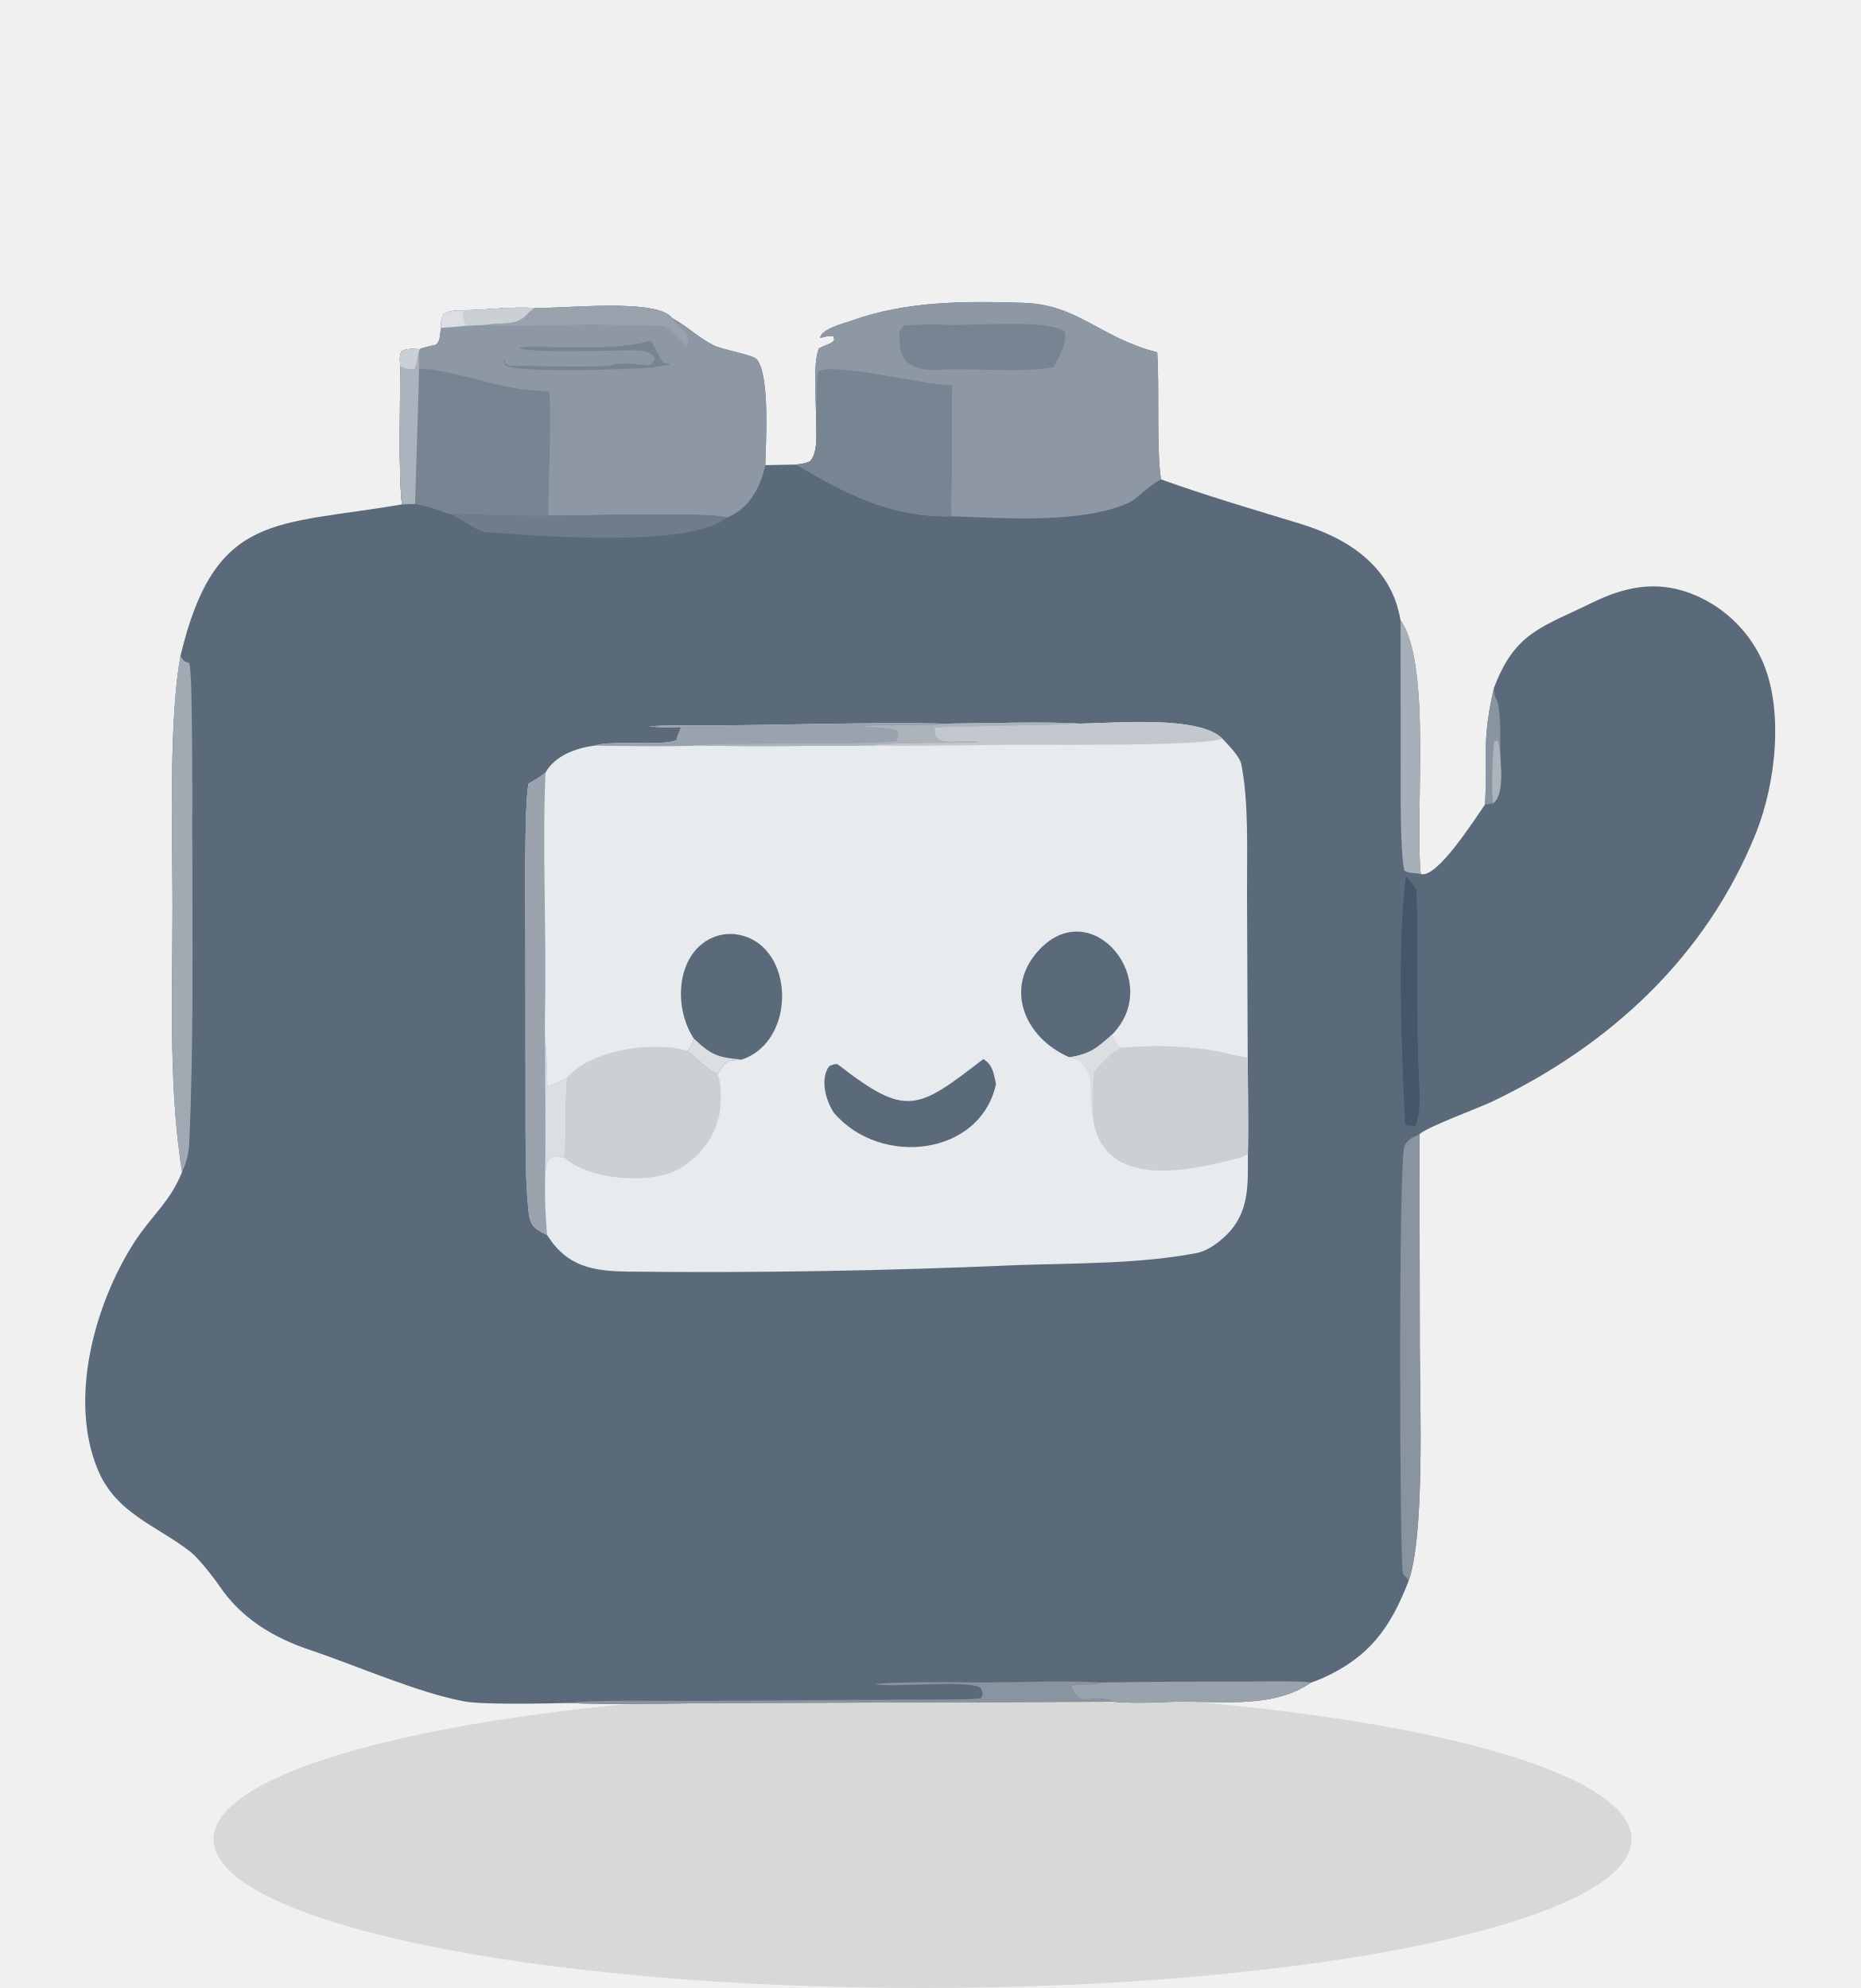
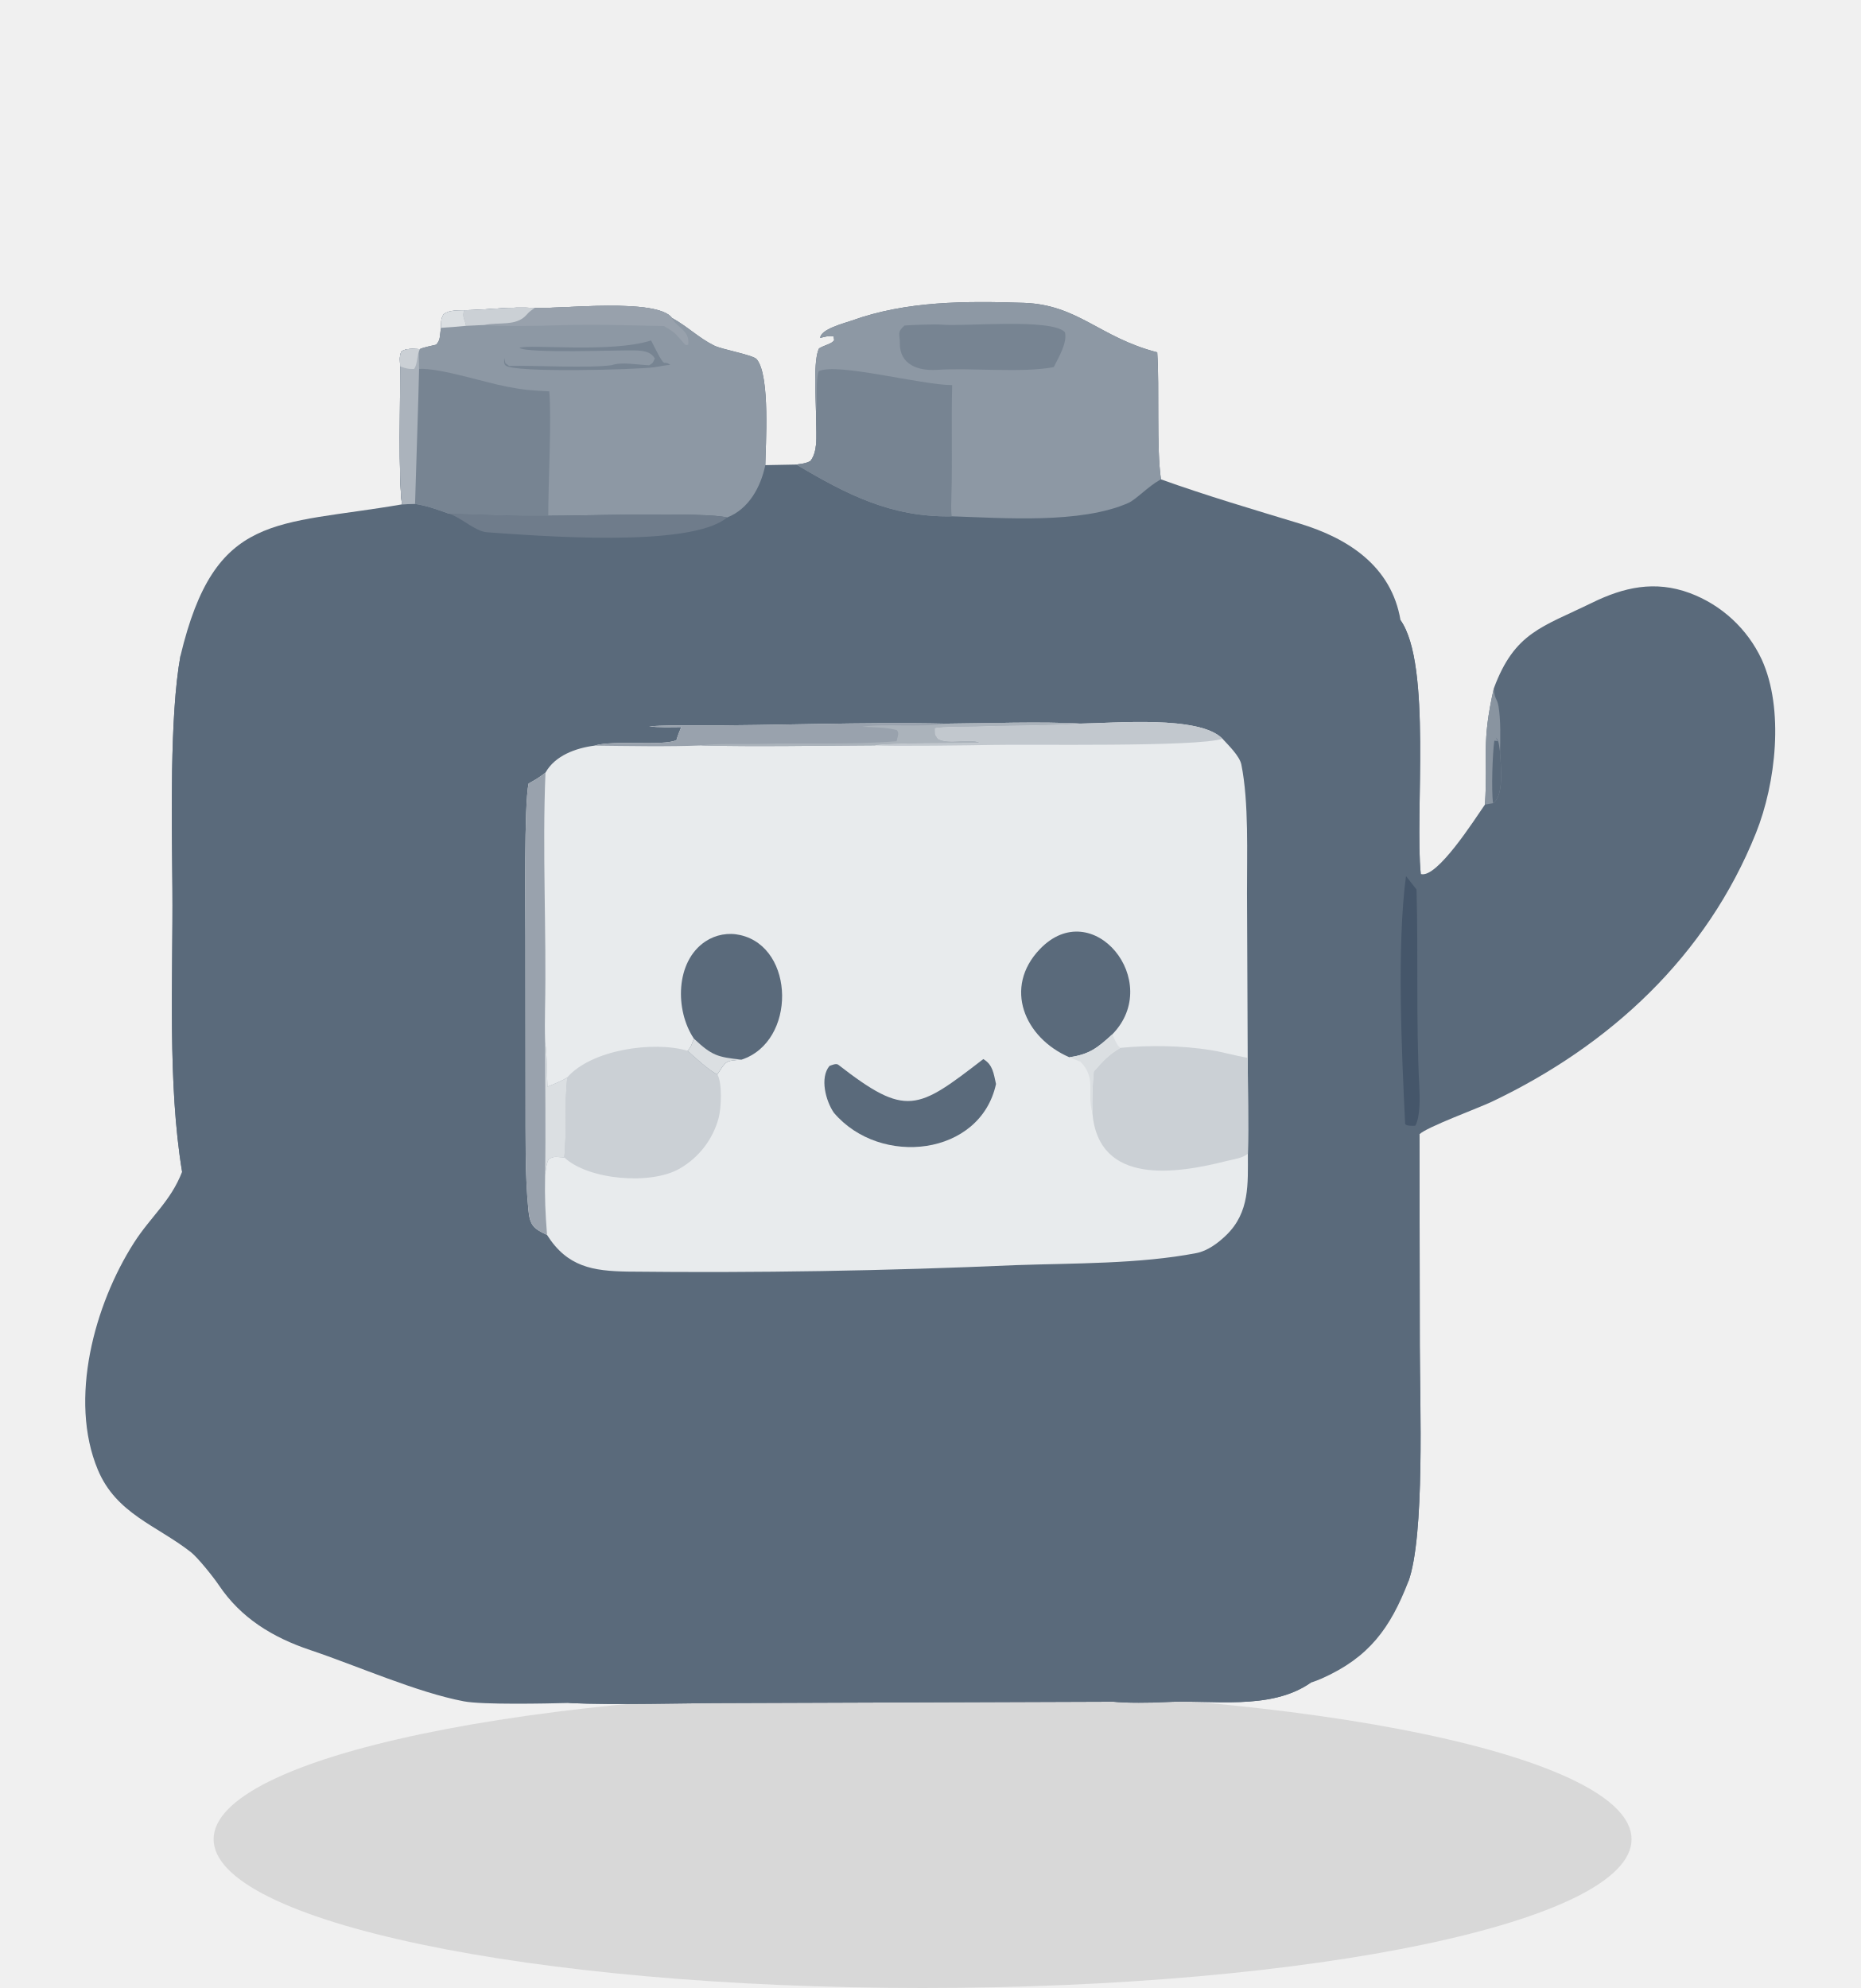
<svg xmlns="http://www.w3.org/2000/svg" width="131" height="140" viewBox="0 0 131 140" fill="none">
  <g clip-path="url(#clip0_20334_115294)">
    <ellipse cx="64.963" cy="129.523" rx="49.922" ry="10.477" fill="black" fill-opacity="0.1" />
    <path d="M57.457 29.015C57.436 27.987 57.261 25.343 57.672 24.535C58.073 24.297 58.565 24.218 58.737 23.963L58.7 23.683C58.308 23.64 58.127 23.706 57.754 23.797C57.786 23.174 59.457 22.763 59.955 22.583C63.847 21.179 68.013 21.197 72.092 21.327C75.925 21.459 77.424 23.766 81.485 24.811C81.653 27.366 81.421 31.518 81.748 33.758C84.957 34.909 88.25 35.879 91.515 36.871C94.919 37.905 97.972 39.858 98.616 43.675C100.83 46.809 99.608 57.37 100.042 61.549C101.182 61.901 103.859 57.661 104.56 56.661C104.79 53.107 104.292 52.429 105.185 48.478C106.654 44.523 108.573 44.175 112.103 42.447C114.334 41.355 116.521 40.857 118.977 41.762C121.218 42.596 123.041 44.28 124.052 46.447C125.638 49.926 125.051 55.153 123.643 58.665C120.169 67.334 113.374 73.625 105.031 77.593C104.121 78.026 100.402 79.394 99.951 79.88L99.973 94.764C99.977 98.731 100.344 108.165 99.163 111.392C97.892 114.658 96.409 116.716 93.08 118.2C92.826 118.312 92.566 118.41 92.302 118.495C89.425 120.503 85.332 119.675 81.983 119.868C81.139 119.917 79.221 119.939 78.402 119.839L51.662 119.932C47.981 119.929 43.578 120.088 39.986 119.93C38.452 119.968 33.988 120.064 32.663 119.812C29.341 119.182 25.129 117.302 21.852 116.204C19.18 115.308 16.955 113.937 15.407 111.628C15.02 111.051 13.925 109.685 13.437 109.303C11.024 107.416 8.183 106.602 6.889 103.504C4.819 98.55 6.655 91.863 9.43 87.523C10.617 85.668 12.019 84.6 12.822 82.521C11.793 76.281 12.189 68.986 12.14 62.568C12.106 58.023 11.93 50.435 12.708 46.185C15.141 36.009 19.421 37.053 28.303 35.52C28.048 33.44 28.185 28.213 28.185 25.811C28.161 25.431 28.105 25.099 28.268 24.754C28.61 24.505 29.11 24.578 29.559 24.586C29.766 24.474 30.445 24.335 30.715 24.272C31.044 23.895 30.932 23.705 31.062 23.087C31.061 22.704 31.03 22.488 31.222 22.149C31.574 21.827 32.192 21.871 32.692 21.847C34.417 21.825 35.791 21.588 37.66 21.685C39.482 21.766 46.272 20.959 47.325 22.396C48.384 22.971 49.204 23.8 50.285 24.336C50.863 24.623 53.017 24.988 53.281 25.298C54.254 26.444 53.904 31.46 53.888 32.756L56.074 32.715C56.433 32.663 56.748 32.642 57.066 32.463C57.687 31.696 57.43 30.197 57.457 29.015Z" fill="#5A6A7B" />
    <path d="M37.66 21.685C39.482 21.766 46.272 20.959 47.325 22.396C48.383 22.971 49.204 23.8 50.284 24.336C50.862 24.623 53.017 24.988 53.28 25.298C54.254 26.444 53.904 31.46 53.888 32.756C53.57 34.287 52.734 35.846 51.195 36.445C49.796 36.047 40.702 36.329 38.605 36.322C36.077 36.353 34.07 36.238 31.59 36.168C30.694 35.849 30.161 35.646 29.226 35.483L28.303 35.52C28.047 33.44 28.185 28.213 28.185 25.811C28.161 25.431 28.105 25.099 28.268 24.754C28.609 24.505 29.11 24.578 29.559 24.586C29.766 24.474 30.445 24.335 30.714 24.272C31.044 23.895 30.931 23.705 31.061 23.087C31.061 22.704 31.03 22.488 31.221 22.149C31.574 21.827 32.191 21.871 32.691 21.847C34.417 21.825 35.79 21.588 37.66 21.685Z" fill="#8D98A4" />
    <path d="M28.185 25.811C28.161 25.431 28.105 25.099 28.268 24.754C28.609 24.505 29.11 24.578 29.559 24.586L29.492 24.742L29.509 25.979C30.988 25.906 34.112 26.931 35.694 27.231C36.956 27.471 37.374 27.493 38.676 27.56C38.848 29.471 38.599 34.123 38.605 36.322C36.077 36.353 34.07 36.238 31.59 36.168C30.694 35.849 30.161 35.646 29.226 35.483L28.303 35.52C28.047 33.44 28.185 28.213 28.185 25.811Z" fill="#778492" />
    <path d="M28.185 25.811C28.161 25.431 28.105 25.099 28.268 24.754C28.609 24.505 29.11 24.578 29.559 24.586L29.492 24.742L29.509 25.979C29.5 27.092 29.217 35.453 29.226 35.483L28.303 35.52C28.047 33.44 28.185 28.213 28.185 25.811Z" fill="#ABB3BC" />
    <path d="M28.186 25.811C28.162 25.431 28.106 25.099 28.269 24.754C28.61 24.505 29.111 24.578 29.56 24.586L29.493 24.742C29.357 25.157 29.37 25.72 29.158 25.984C28.715 25.998 28.593 25.943 28.186 25.811Z" fill="#CBD0D5" />
    <path d="M37.659 21.685C39.482 21.766 46.271 20.959 47.324 22.396C47.62 23.066 48.61 23.258 48.457 24.278L48.278 24.302C47.582 23.575 47.722 23.52 46.75 22.96C44.189 22.913 41.95 22.825 39.365 22.906C38.208 22.942 35.15 23.009 34.117 22.884L32.815 22.945C32.752 22.515 32.508 22.308 32.691 21.847C34.416 21.825 35.79 21.588 37.659 21.685Z" fill="#98A1AC" />
    <path d="M32.691 21.847C34.416 21.825 35.79 21.588 37.659 21.685L37.58 21.739C37.307 21.93 37.284 21.939 37.057 22.191C36.339 22.991 35.107 22.669 34.117 22.884L32.815 22.945C32.752 22.515 32.508 22.308 32.691 21.847Z" fill="#CBD0D5" />
    <path d="M31.062 23.087C31.061 22.704 31.03 22.488 31.222 22.149C31.574 21.827 32.191 21.871 32.691 21.847C32.509 22.308 32.752 22.515 32.816 22.945C32.232 23.004 31.647 23.051 31.062 23.087Z" fill="#DBDFE2" />
    <path d="M45.844 23.975C45.856 23.99 46.339 24.953 46.427 25.101C46.897 25.885 46.691 25.322 47.192 25.695C46.818 25.722 46.452 25.809 46.081 25.861C44.858 26.033 36.185 26.27 35.6 25.738C35.45 25.6 35.508 25.398 35.508 25.204L35.587 25.574C35.659 25.628 35.745 25.692 35.846 25.767C37.602 25.724 41.513 25.943 43.087 25.714C43.765 25.468 44.904 25.692 45.715 25.725C46.029 25.512 45.921 25.622 46.106 25.247C45.817 24.718 45.192 24.691 44.649 24.677C43.586 24.648 37.132 24.904 36.572 24.496C37.232 24.217 43.089 24.876 45.844 23.975Z" fill="#778492" />
    <path d="M57.457 29.015C57.435 27.987 57.261 25.343 57.672 24.535C58.073 24.297 58.565 24.218 58.736 23.963L58.7 23.683C58.308 23.64 58.127 23.706 57.753 23.797C57.786 23.174 59.457 22.763 59.955 22.583C63.847 21.179 68.013 21.197 72.092 21.327C75.925 21.459 77.424 23.766 81.485 24.811C81.653 27.366 81.421 31.518 81.748 33.758L81.639 33.817C80.871 34.242 79.978 35.185 79.458 35.416C76.1 36.904 70.654 36.478 67.012 36.36C62.748 36.444 59.592 34.805 56.074 32.715C56.433 32.663 56.748 32.642 57.066 32.463C57.687 31.696 57.43 30.197 57.457 29.015Z" fill="#8D98A4" />
    <path d="M57.457 29.015C57.578 28.058 57.418 26.855 57.643 26.149C58.884 25.502 64.888 27.12 67.045 27.119C66.981 29.721 67.066 32.323 66.993 34.925C66.98 35.404 66.956 35.882 67.012 36.36C62.748 36.444 59.592 34.805 56.074 32.715C56.433 32.663 56.748 32.642 57.066 32.463C57.687 31.696 57.43 30.197 57.457 29.015Z" fill="#778492" />
    <path d="M63.689 22.925C64.15 22.884 65.871 22.82 66.314 22.863C67.863 23.011 74.048 22.391 74.986 23.395C75.169 24.131 74.537 25.177 74.197 25.854C71.941 26.28 68.363 25.886 65.988 26.045C64.637 26.135 63.343 25.673 63.362 24.167C63.371 23.512 63.134 23.417 63.689 22.925Z" fill="#778492" />
-     <path d="M12.707 46.185C13.123 46.954 13.328 46.346 13.386 47.004C13.48 48.057 13.482 49.217 13.501 50.272C13.538 52.914 13.55 55.556 13.537 58.198C13.536 65.576 13.655 73.159 13.326 80.534C13.298 81.168 13.107 81.954 12.822 82.521C11.792 76.281 12.188 68.986 12.139 62.568C12.105 58.023 11.929 50.435 12.707 46.185Z" fill="#A1A9B3" />
-     <path d="M99.163 111.392C99.148 111.284 99.133 111.215 99.059 111.131C98.968 111.026 98.856 110.929 98.789 110.806C98.549 110.361 98.46 81.814 98.887 80.745C99.087 80.243 99.491 80.099 99.951 79.88L99.973 94.764C99.977 98.731 100.344 108.165 99.163 111.392Z" fill="#8994A0" />
+     <path d="M12.707 46.185C13.123 46.954 13.328 46.346 13.386 47.004C13.48 48.057 13.482 49.217 13.501 50.272C13.538 52.914 13.55 55.556 13.537 58.198C13.536 65.576 13.655 73.159 13.326 80.534C13.298 81.168 13.107 81.954 12.822 82.521C11.792 76.281 12.188 68.986 12.139 62.568C12.105 58.023 11.929 50.435 12.707 46.185Z" fill="#5A6A7B" />
+     <path d="M99.163 111.392C99.148 111.284 99.133 111.215 99.059 111.131C98.968 111.026 98.856 110.929 98.789 110.806C98.549 110.361 98.46 81.814 98.887 80.745C99.087 80.243 99.491 80.099 99.951 79.88L99.973 94.764C99.977 98.731 100.344 108.165 99.163 111.392Z" fill="#5A6A7B" />
    <path d="M31.589 36.168C34.069 36.238 36.076 36.353 38.604 36.322C40.701 36.329 49.795 36.047 51.194 36.445C48.625 38.614 37.841 37.73 34.289 37.484C33.488 37.429 32.495 36.476 31.701 36.205L31.589 36.168Z" fill="#6F7C8B" />
-     <path d="M98.617 43.675C100.831 46.809 99.608 57.37 100.042 61.549C99.586 61.439 99.316 61.555 98.877 61.311C98.579 59.737 98.634 55.845 98.63 54.103L98.617 43.675Z" fill="#A7B0B9" />
-     <path d="M77.487 118.486C80.854 118.437 84.221 118.415 87.588 118.423C88.545 118.42 91.58 118.347 92.301 118.495C89.424 120.503 85.332 119.675 81.982 119.868C81.138 119.917 79.22 119.939 78.401 119.839C76.722 119.142 76.112 120.484 75.407 118.723C75.959 118.48 76.728 118.772 77.487 118.486Z" fill="#99A2AD" />
-     <path d="M39.987 119.93C41.366 119.697 46.944 119.787 48.524 119.785L63.653 119.691C64.36 119.689 68.639 119.727 69.105 119.58C69.219 119.145 69.221 119.329 69.071 118.878C68.33 118.248 62.598 118.886 61.638 118.596C63.12 118.42 67.063 118.465 68.68 118.478C71.334 118.499 74.906 118.321 77.489 118.486C76.73 118.772 75.96 118.48 75.408 118.723C76.113 120.484 76.724 119.142 78.402 119.839L51.662 119.932C47.981 119.929 43.578 120.088 39.987 119.93Z" fill="#8994A0" />
+     <path d="M98.617 43.675C100.831 46.809 99.608 57.37 100.042 61.549C99.586 61.439 99.316 61.555 98.877 61.311C98.579 59.737 98.634 55.845 98.63 54.103L98.617 43.675Z" fill="#5A6A7B" />
+     <path d="M77.487 118.486C80.854 118.437 84.221 118.415 87.588 118.423C88.545 118.42 91.58 118.347 92.301 118.495C89.424 120.503 85.332 119.675 81.982 119.868C81.138 119.917 79.22 119.939 78.401 119.839C76.722 119.142 76.112 120.484 75.407 118.723C75.959 118.48 76.728 118.772 77.487 118.486Z" fill="#5A6A7B" />
+     <path d="M39.987 119.93C41.366 119.697 46.944 119.787 48.524 119.785L63.653 119.691C64.36 119.689 68.639 119.727 69.105 119.58C69.219 119.145 69.221 119.329 69.071 118.878C68.33 118.248 62.598 118.886 61.638 118.596C63.12 118.42 67.063 118.465 68.68 118.478C71.334 118.499 74.906 118.321 77.489 118.486C76.73 118.772 75.96 118.48 75.408 118.723C76.113 120.484 76.724 119.142 78.402 119.839L51.662 119.932C47.981 119.929 43.578 120.088 39.987 119.93Z" fill="#5A6A7B" />
    <path d="M105.185 48.478C105.245 49.322 105.419 49.138 105.521 49.772C105.678 50.74 105.645 51.973 105.625 52.959C105.666 53.891 105.935 56.01 105.133 56.563L104.56 56.661C104.79 53.107 104.292 52.429 105.185 48.478Z" fill="#8994A0" />
-     <path d="M105.133 56.563C105.002 55.68 105.095 53.039 105.221 52.162L105.468 52.189L105.331 51.956C105.561 52.138 105.559 52.589 105.625 52.959C105.666 53.89 105.935 56.01 105.133 56.563Z" fill="#ABB3BB" />
+     <path d="M105.133 56.563C105.002 55.68 105.095 53.039 105.221 52.162L105.468 52.189L105.331 51.956C105.561 52.138 105.559 52.589 105.625 52.959C105.666 53.89 105.935 56.01 105.133 56.563Z" fill="#5A6A7B" />
    <path d="M66.596 50.962C69.347 50.944 73.378 50.8 76.052 50.958C78.455 50.931 84.463 50.361 86.079 52.024C86.515 52.496 87.288 53.248 87.408 53.841C87.945 56.493 87.797 60.179 87.807 62.894L87.856 74.492C87.862 76.689 87.917 79.07 87.868 81.251C87.867 83.362 88.012 85.358 86.351 86.977C85.78 87.533 85.031 88.093 84.246 88.245C80.233 89.02 75.593 88.953 71.505 89.095C62.4 89.499 53.286 89.651 44.173 89.549C41.755 89.504 39.949 89.228 38.519 86.968C37.553 86.514 37.311 86.291 37.204 85.18C36.958 82.629 37.017 80.014 37.006 77.449L36.997 65.996C37 64.063 36.894 56.767 37.218 55.179C37.717 54.901 37.96 54.758 38.41 54.411C39.085 53.198 40.566 52.679 41.858 52.509C43.197 52.097 46.658 52.565 47.631 52.121C47.736 51.761 47.828 51.54 47.971 51.201C47.333 51.205 46.309 51.241 45.709 51.148C46.698 51.08 47.812 51.085 48.809 51.088C54.714 51.103 60.698 50.832 66.596 50.962Z" fill="#E8EBED" />
    <path d="M78.89 73.793C80.935 73.593 83.233 73.628 85.265 73.953C86.13 74.091 87.002 74.356 87.857 74.492C87.863 76.689 87.918 79.07 87.869 81.251C87.436 81.581 86.897 81.627 86.379 81.758C82.859 82.649 77.353 83.538 76.918 78.37C76.899 77.265 76.919 76.557 77.016 75.457C77.636 74.751 78.062 74.266 78.89 73.793Z" fill="#CBD0D5" />
    <path d="M39.944 75.87C41.648 73.918 46.013 73.288 48.413 73.997C48.821 74.383 50.05 75.483 50.513 75.662C50.866 76.266 50.787 78.021 50.609 78.708C50.208 80.227 49.213 81.521 47.849 82.301C45.804 83.475 41.398 83.087 39.735 81.51C39.914 79.765 39.74 77.734 39.944 75.87Z" fill="#CBD0D5" />
    <path d="M48.857 73.14C47.522 71.15 47.549 67.709 49.668 66.301C50.393 65.818 51.286 65.655 52.135 65.852C55.996 66.736 56.077 73.355 52.217 74.623C51.059 74.714 51.152 74.689 50.514 75.662C50.051 75.483 48.822 74.383 48.414 73.997C48.673 73.726 48.731 73.488 48.857 73.14Z" fill="#5A6A7B" />
    <path d="M48.857 73.14C50.126 74.332 50.515 74.447 52.216 74.623C51.058 74.714 51.151 74.689 50.514 75.662C50.05 75.483 48.821 74.383 48.413 73.997C48.673 73.726 48.731 73.488 48.857 73.14Z" fill="#DBDFE2" />
    <path d="M75.295 74.454C72.126 73.082 70.638 69.538 73.22 66.841C76.932 62.964 81.963 69.111 78.323 72.841C77.303 73.769 76.736 74.251 75.295 74.454Z" fill="#5A6A7B" />
    <path d="M37.218 55.179C37.717 54.901 37.96 54.758 38.41 54.411C38.176 59.905 38.49 65.56 38.378 71.066C38.363 71.811 38.361 72.641 38.385 73.386C38.535 74.466 38.492 75.459 38.548 76.53C38.981 76.349 39.571 76.128 39.944 75.87C39.74 77.734 39.914 79.765 39.735 81.51C39.169 81.489 39.059 81.391 38.636 81.626C38.462 81.991 38.438 82.348 38.383 82.748C38.351 84.391 38.396 85.352 38.519 86.968C37.553 86.514 37.311 86.291 37.204 85.18C36.958 82.629 37.017 80.014 37.006 77.449L36.997 65.996C37 64.063 36.894 56.767 37.218 55.179Z" fill="#99A2AD" />
    <path d="M38.386 73.386C38.536 74.466 38.492 75.459 38.549 76.53C38.982 76.349 39.572 76.128 39.945 75.87C39.741 77.734 39.915 79.765 39.736 81.51C39.17 81.489 39.06 81.391 38.636 81.626C38.462 81.991 38.439 82.348 38.384 82.748C38.435 79.598 38.382 76.529 38.386 73.386Z" fill="#DBDFE2" />
    <path d="M66.597 50.962C69.347 50.944 73.379 50.8 76.052 50.958C73.655 51.122 71.153 51.076 68.747 51.167C68.155 51.189 66.306 51.16 65.833 51.285C65.852 51.814 65.784 51.632 66.043 52.032C66.808 52.465 68.352 51.955 68.998 52.31C67.538 52.349 62.62 52.297 61.584 52.491C57.585 52.508 53.317 52.597 49.339 52.498C47.137 52.592 44.089 52.536 41.859 52.509C43.198 52.097 46.659 52.565 47.632 52.121C47.736 51.761 47.829 51.54 47.972 51.201C47.334 51.205 46.309 51.241 45.709 51.148C46.699 51.08 47.813 51.085 48.81 51.088C54.715 51.103 60.699 50.832 66.597 50.962Z" fill="#99A2AD" />
    <path d="M66.596 50.962C69.347 50.944 73.378 50.8 76.052 50.958C73.654 51.122 71.153 51.076 68.746 51.167C68.154 51.189 66.305 51.16 65.832 51.285C65.851 51.814 65.783 51.632 66.042 52.032C66.807 52.465 68.351 51.955 68.997 52.31C67.538 52.349 62.619 52.297 61.583 52.491C57.584 52.508 53.316 52.597 49.338 52.498C50.314 52.344 52.385 52.415 53.437 52.387C56.576 52.303 60.013 52.457 63.132 52.2C63.213 51.818 63.325 51.675 63.163 51.422C62.452 51.214 61.475 51.214 60.718 51.179C62.22 50.944 64.887 51.239 66.596 50.962Z" fill="#ABB3BB" />
    <path d="M76.051 50.958C78.454 50.931 84.462 50.361 86.079 52.024C84.311 52.62 72.381 52.4 69.87 52.46C68.718 52.487 62.821 52.567 61.583 52.491C62.618 52.297 67.537 52.349 68.997 52.31C68.351 51.955 66.807 52.465 66.042 52.032C65.783 51.632 65.851 51.815 65.832 51.285C66.305 51.16 68.154 51.189 68.746 51.167C71.152 51.076 73.654 51.122 76.051 50.958Z" fill="#C2C8CE" />
    <path d="M78.323 72.841C78.455 73.12 78.653 73.655 78.89 73.793C78.062 74.266 77.635 74.751 77.015 75.457C76.919 76.557 76.899 77.265 76.918 78.37C76.508 76.915 77.234 75.942 76.068 74.76C75.793 74.666 75.562 74.567 75.295 74.454C76.737 74.251 77.303 73.769 78.323 72.841Z" fill="#DBDFE2" />
    <path d="M69.239 74.583C69.921 74.985 69.967 75.624 70.133 76.337C69.038 81.404 61.996 82.218 58.717 78.364C58.142 77.529 57.712 75.903 58.407 75.066C58.566 75.009 58.875 74.865 59.027 74.983C63.83 78.716 64.59 78.165 69.239 74.583Z" fill="#5A6A7B" />
    <path d="M99.002 61.696C99.252 62.009 99.499 62.324 99.743 62.642C99.871 67.217 99.704 71.912 99.937 76.505C99.976 77.264 100.018 78.621 99.657 79.275C99.52 79.289 98.951 79.309 98.942 79.127C98.698 74.15 98.35 66.555 99.002 61.696Z" fill="#45566A" />
  </g>
  <defs>
    <clipPath id="clip0_20334_115294">
      <rect width="131" height="140" fill="white" />
    </clipPath>
  </defs>
</svg>
